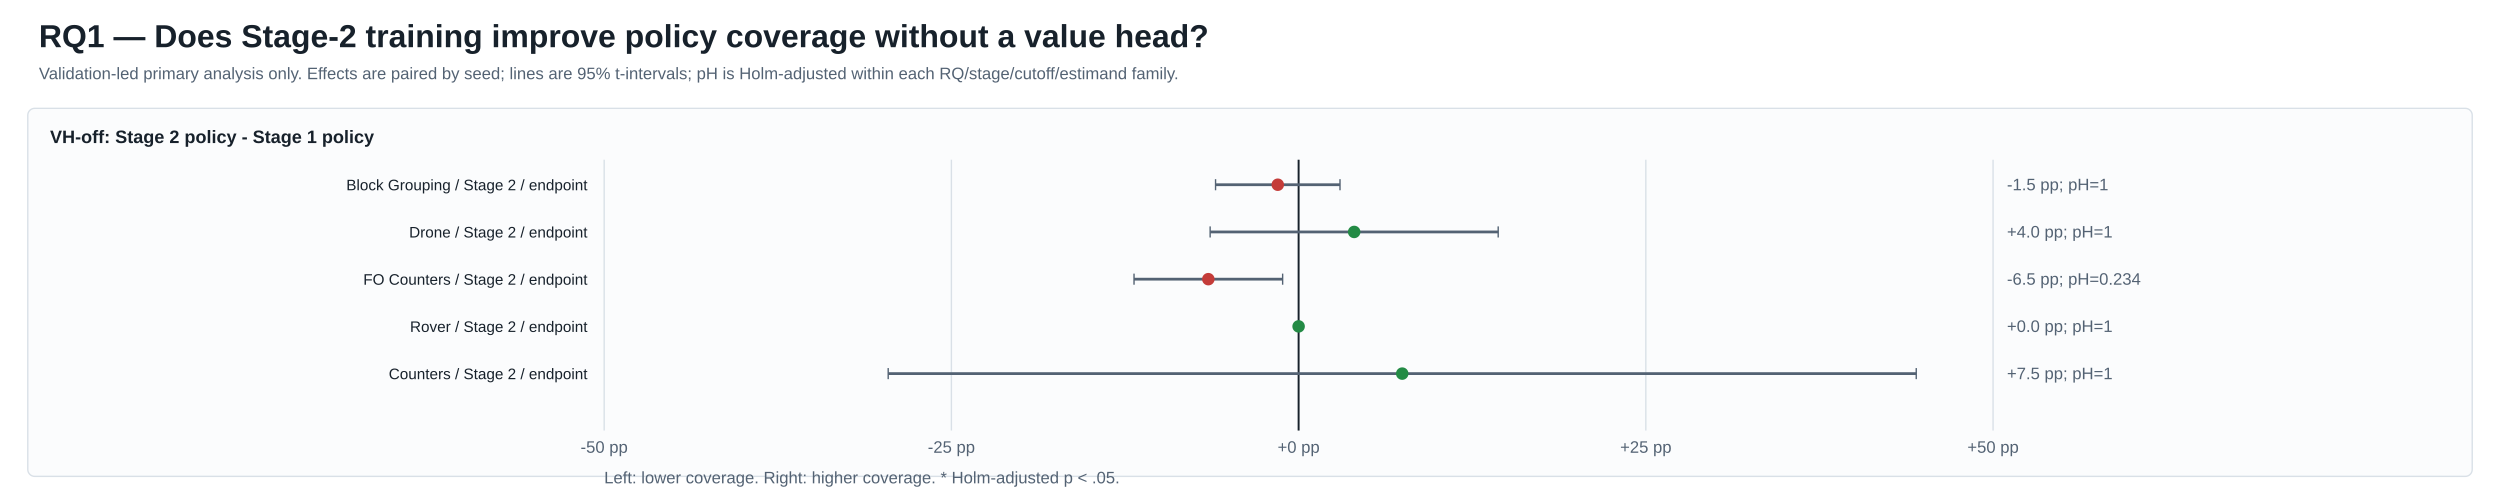
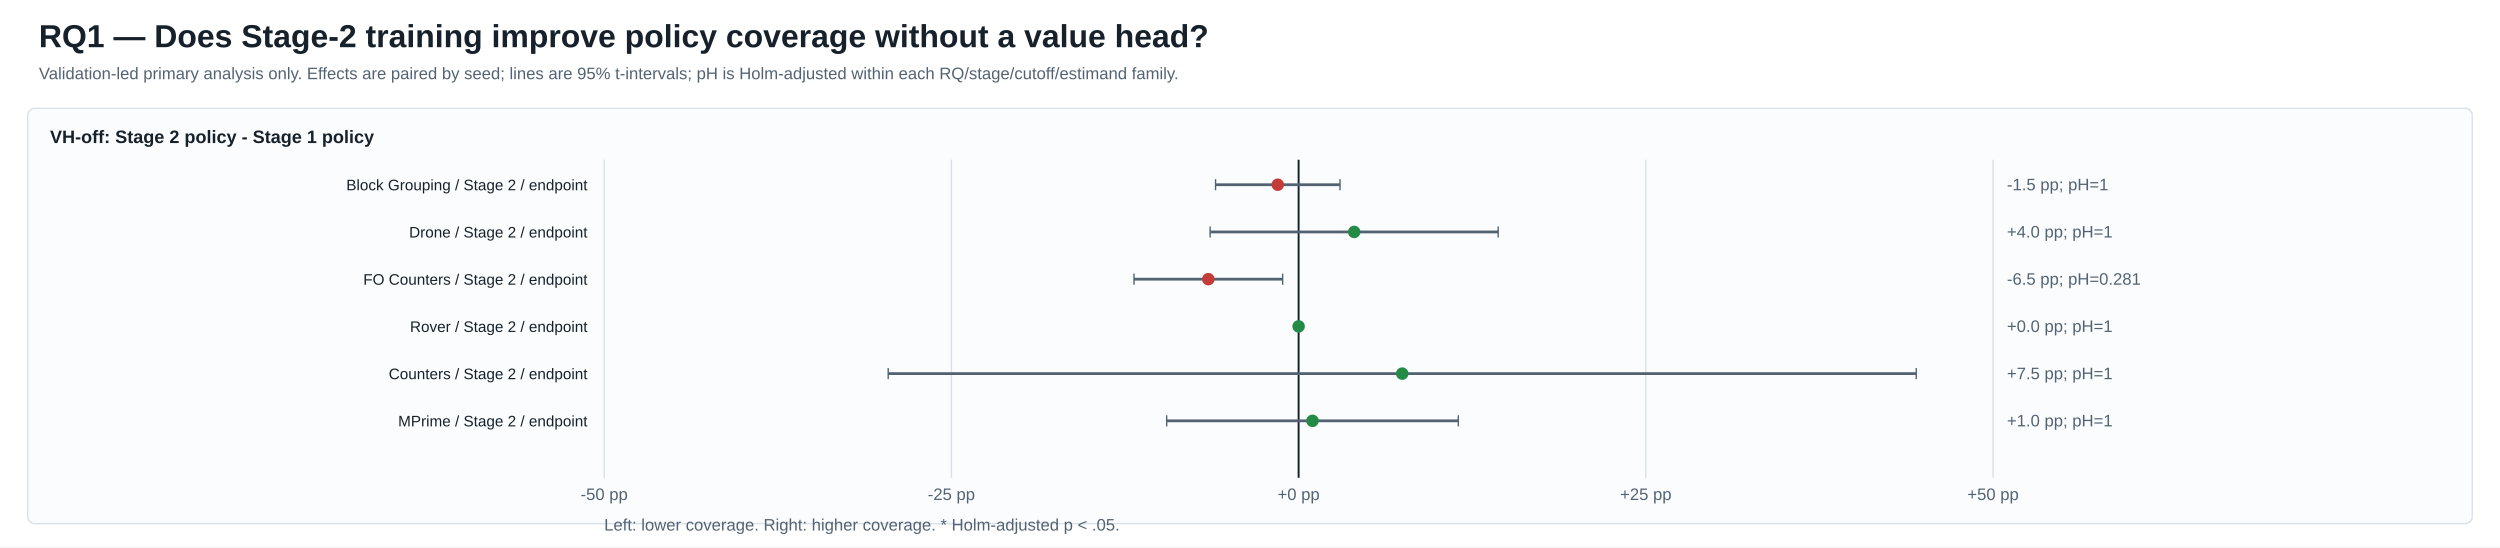
- <svg xmlns="http://www.w3.org/2000/svg" width="1800" height="360" viewBox="0 0 1800 360">
+ <svg xmlns="http://www.w3.org/2000/svg" width="1800" height="394" viewBox="0 0 1800 394">
  <rect width="100%" height="100%" fill="white" />
  <style>text{font-family:Segoe UI,Arial,sans-serif;fill:#17212b}.title{font-size:23px;font-weight:700}.sub{font-size:12px;fill:#536273}.label{font-size:11px}.head{font-size:13px;font-weight:700}</style>
  <text x="28" y="34" class="title">RQ1 — Does Stage-2 training improve policy coverage without a value head?</text>
  <text x="28" y="57" class="sub">Validation-led primary analysis only. Effects are paired by seed; lines are 95% t-intervals; pH is Holm-adjusted within each RQ/stage/cutoff/estimand family.</text>
-   <rect x="20" y="78" width="1760" height="265" rx="5" fill="#fbfcfd" stroke="#d9e0e7" />
+   <rect x="20" y="78" width="1760" height="299" rx="5" fill="#fbfcfd" stroke="#d9e0e7" />
  <text x="36" y="103" class="head">VH-off: Stage 2 policy - Stage 1 policy</text>
-   <line x1="435.0" y1="115" x2="435.0" y2="310" stroke="#d9e0e7" stroke-width="1" />
-   <text x="435.0" y="326" text-anchor="middle" class="sub">-50 pp</text>
-   <line x1="685.0" y1="115" x2="685.0" y2="310" stroke="#d9e0e7" stroke-width="1" />
-   <text x="685.0" y="326" text-anchor="middle" class="sub">-25 pp</text>
-   <line x1="935.0" y1="115" x2="935.0" y2="310" stroke="#17212b" stroke-width="1.4" />
-   <text x="935.0" y="326" text-anchor="middle" class="sub">+0 pp</text>
-   <line x1="1185.0" y1="115" x2="1185.0" y2="310" stroke="#d9e0e7" stroke-width="1" />
-   <text x="1185.0" y="326" text-anchor="middle" class="sub">+25 pp</text>
-   <line x1="1435.0" y1="115" x2="1435.0" y2="310" stroke="#d9e0e7" stroke-width="1" />
-   <text x="1435.0" y="326" text-anchor="middle" class="sub">+50 pp</text>
+   <line x1="435.0" y1="115" x2="435.0" y2="344" stroke="#d9e0e7" stroke-width="1" />
+   <text x="435.0" y="360" text-anchor="middle" class="sub">-50 pp</text>
+   <line x1="685.0" y1="115" x2="685.0" y2="344" stroke="#d9e0e7" stroke-width="1" />
+   <text x="685.0" y="360" text-anchor="middle" class="sub">-25 pp</text>
+   <line x1="935.0" y1="115" x2="935.0" y2="344" stroke="#17212b" stroke-width="1.4" />
+   <text x="935.0" y="360" text-anchor="middle" class="sub">+0 pp</text>
+   <line x1="1185.0" y1="115" x2="1185.0" y2="344" stroke="#d9e0e7" stroke-width="1" />
+   <text x="1185.0" y="360" text-anchor="middle" class="sub">+25 pp</text>
+   <line x1="1435.0" y1="115" x2="1435.0" y2="344" stroke="#d9e0e7" stroke-width="1" />
+   <text x="1435.0" y="360" text-anchor="middle" class="sub">+50 pp</text>
  <text x="423" y="137" text-anchor="end" class="label">Block Grouping / Stage 2 / endpoint</text>
  <line x1="875.2" y1="133" x2="964.8" y2="133" stroke="#536273" stroke-width="2" />
  <line x1="875.2" y1="129" x2="875.2" y2="137" stroke="#536273" />
  <line x1="964.8" y1="129" x2="964.8" y2="137" stroke="#536273" />
  <circle cx="920.0" cy="133" r="4.5" fill="#c43c39" />
  <text x="1445" y="137" class="sub">-1.5 pp; pH=1</text>
  <text x="423" y="171" text-anchor="end" class="label">Drone / Stage 2 / endpoint</text>
  <line x1="871.3" y1="167" x2="1078.7" y2="167" stroke="#536273" stroke-width="2" />
  <line x1="871.3" y1="163" x2="871.3" y2="171" stroke="#536273" />
  <line x1="1078.7" y1="163" x2="1078.7" y2="171" stroke="#536273" />
  <circle cx="975.0" cy="167" r="4.5" fill="#238b45" />
  <text x="1445" y="171" class="sub">+4.0 pp; pH=1</text>
  <text x="423" y="205" text-anchor="end" class="label">FO Counters / Stage 2 / endpoint</text>
  <line x1="816.5" y1="201" x2="923.5" y2="201" stroke="#536273" stroke-width="2" />
  <line x1="816.5" y1="197" x2="816.5" y2="205" stroke="#536273" />
  <line x1="923.5" y1="197" x2="923.5" y2="205" stroke="#536273" />
  <circle cx="870.0" cy="201" r="4.5" fill="#c43c39" />
-   <text x="1445" y="205" class="sub">-6.5 pp; pH=0.234</text>
+   <text x="1445" y="205" class="sub">-6.5 pp; pH=0.281</text>
  <text x="423" y="239" text-anchor="end" class="label">Rover / Stage 2 / endpoint</text>
  <line x1="935.0" y1="235" x2="935.0" y2="235" stroke="#536273" stroke-width="2" />
  <line x1="935.0" y1="231" x2="935.0" y2="239" stroke="#536273" />
  <line x1="935.0" y1="231" x2="935.0" y2="239" stroke="#536273" />
  <circle cx="935.0" cy="235" r="4.5" fill="#238b45" />
  <text x="1445" y="239" class="sub">+0.0 pp; pH=1</text>
  <text x="423" y="273" text-anchor="end" class="label">Counters / Stage 2 / endpoint</text>
  <line x1="639.5" y1="269" x2="1379.7" y2="269" stroke="#536273" stroke-width="2" />
  <line x1="639.5" y1="265" x2="639.5" y2="273" stroke="#536273" />
  <line x1="1379.7" y1="265" x2="1379.7" y2="273" stroke="#536273" />
  <circle cx="1009.6" cy="269" r="4.5" fill="#238b45" />
  <text x="1445" y="273" class="sub">+7.5 pp; pH=1</text>
-   <text x="435" y="348" class="sub">Left: lower coverage. Right: higher coverage. * Holm-adjusted p &lt; .05.</text>
+   <text x="423" y="307" text-anchor="end" class="label">MPrime / Stage 2 / endpoint</text>
+   <line x1="840.0" y1="303" x2="1050.0" y2="303" stroke="#536273" stroke-width="2" />
+   <line x1="840.0" y1="299" x2="840.0" y2="307" stroke="#536273" />
+   <line x1="1050.0" y1="299" x2="1050.0" y2="307" stroke="#536273" />
+   <circle cx="945.0" cy="303" r="4.5" fill="#238b45" />
+   <text x="1445" y="307" class="sub">+1.0 pp; pH=1</text>
+   <text x="435" y="382" class="sub">Left: lower coverage. Right: higher coverage. * Holm-adjusted p &lt; .05.</text>
</svg>
